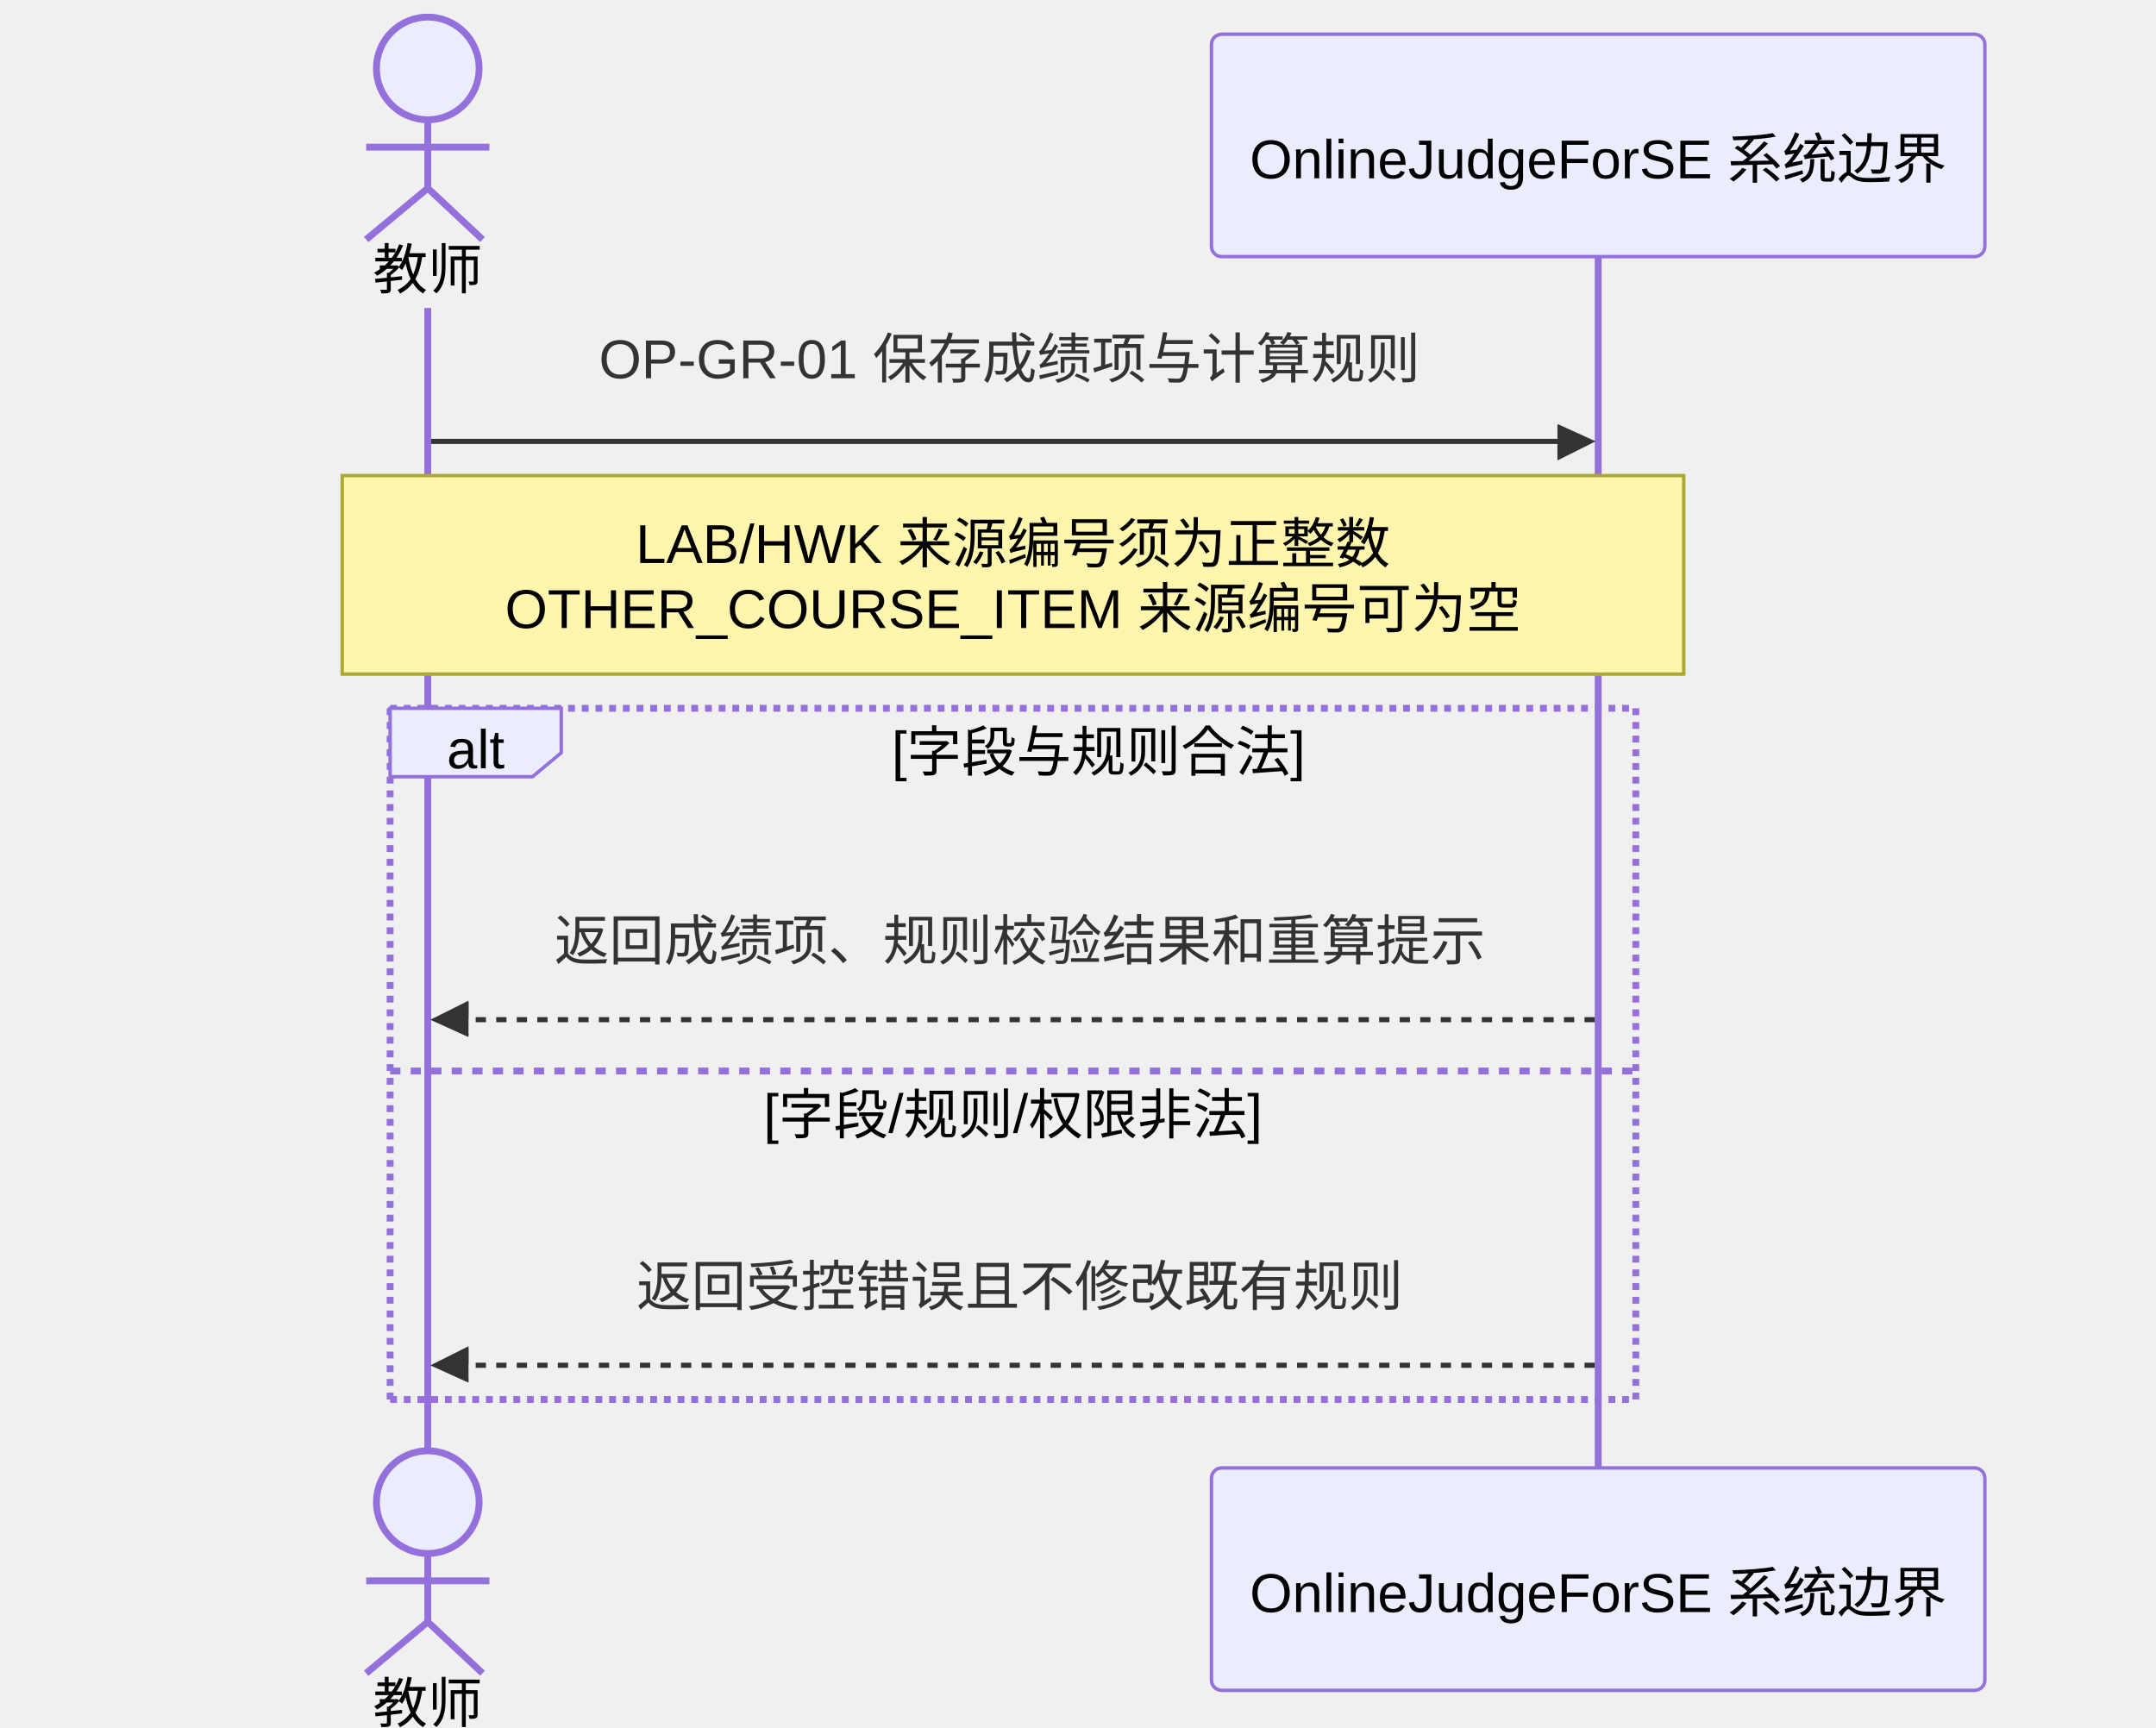
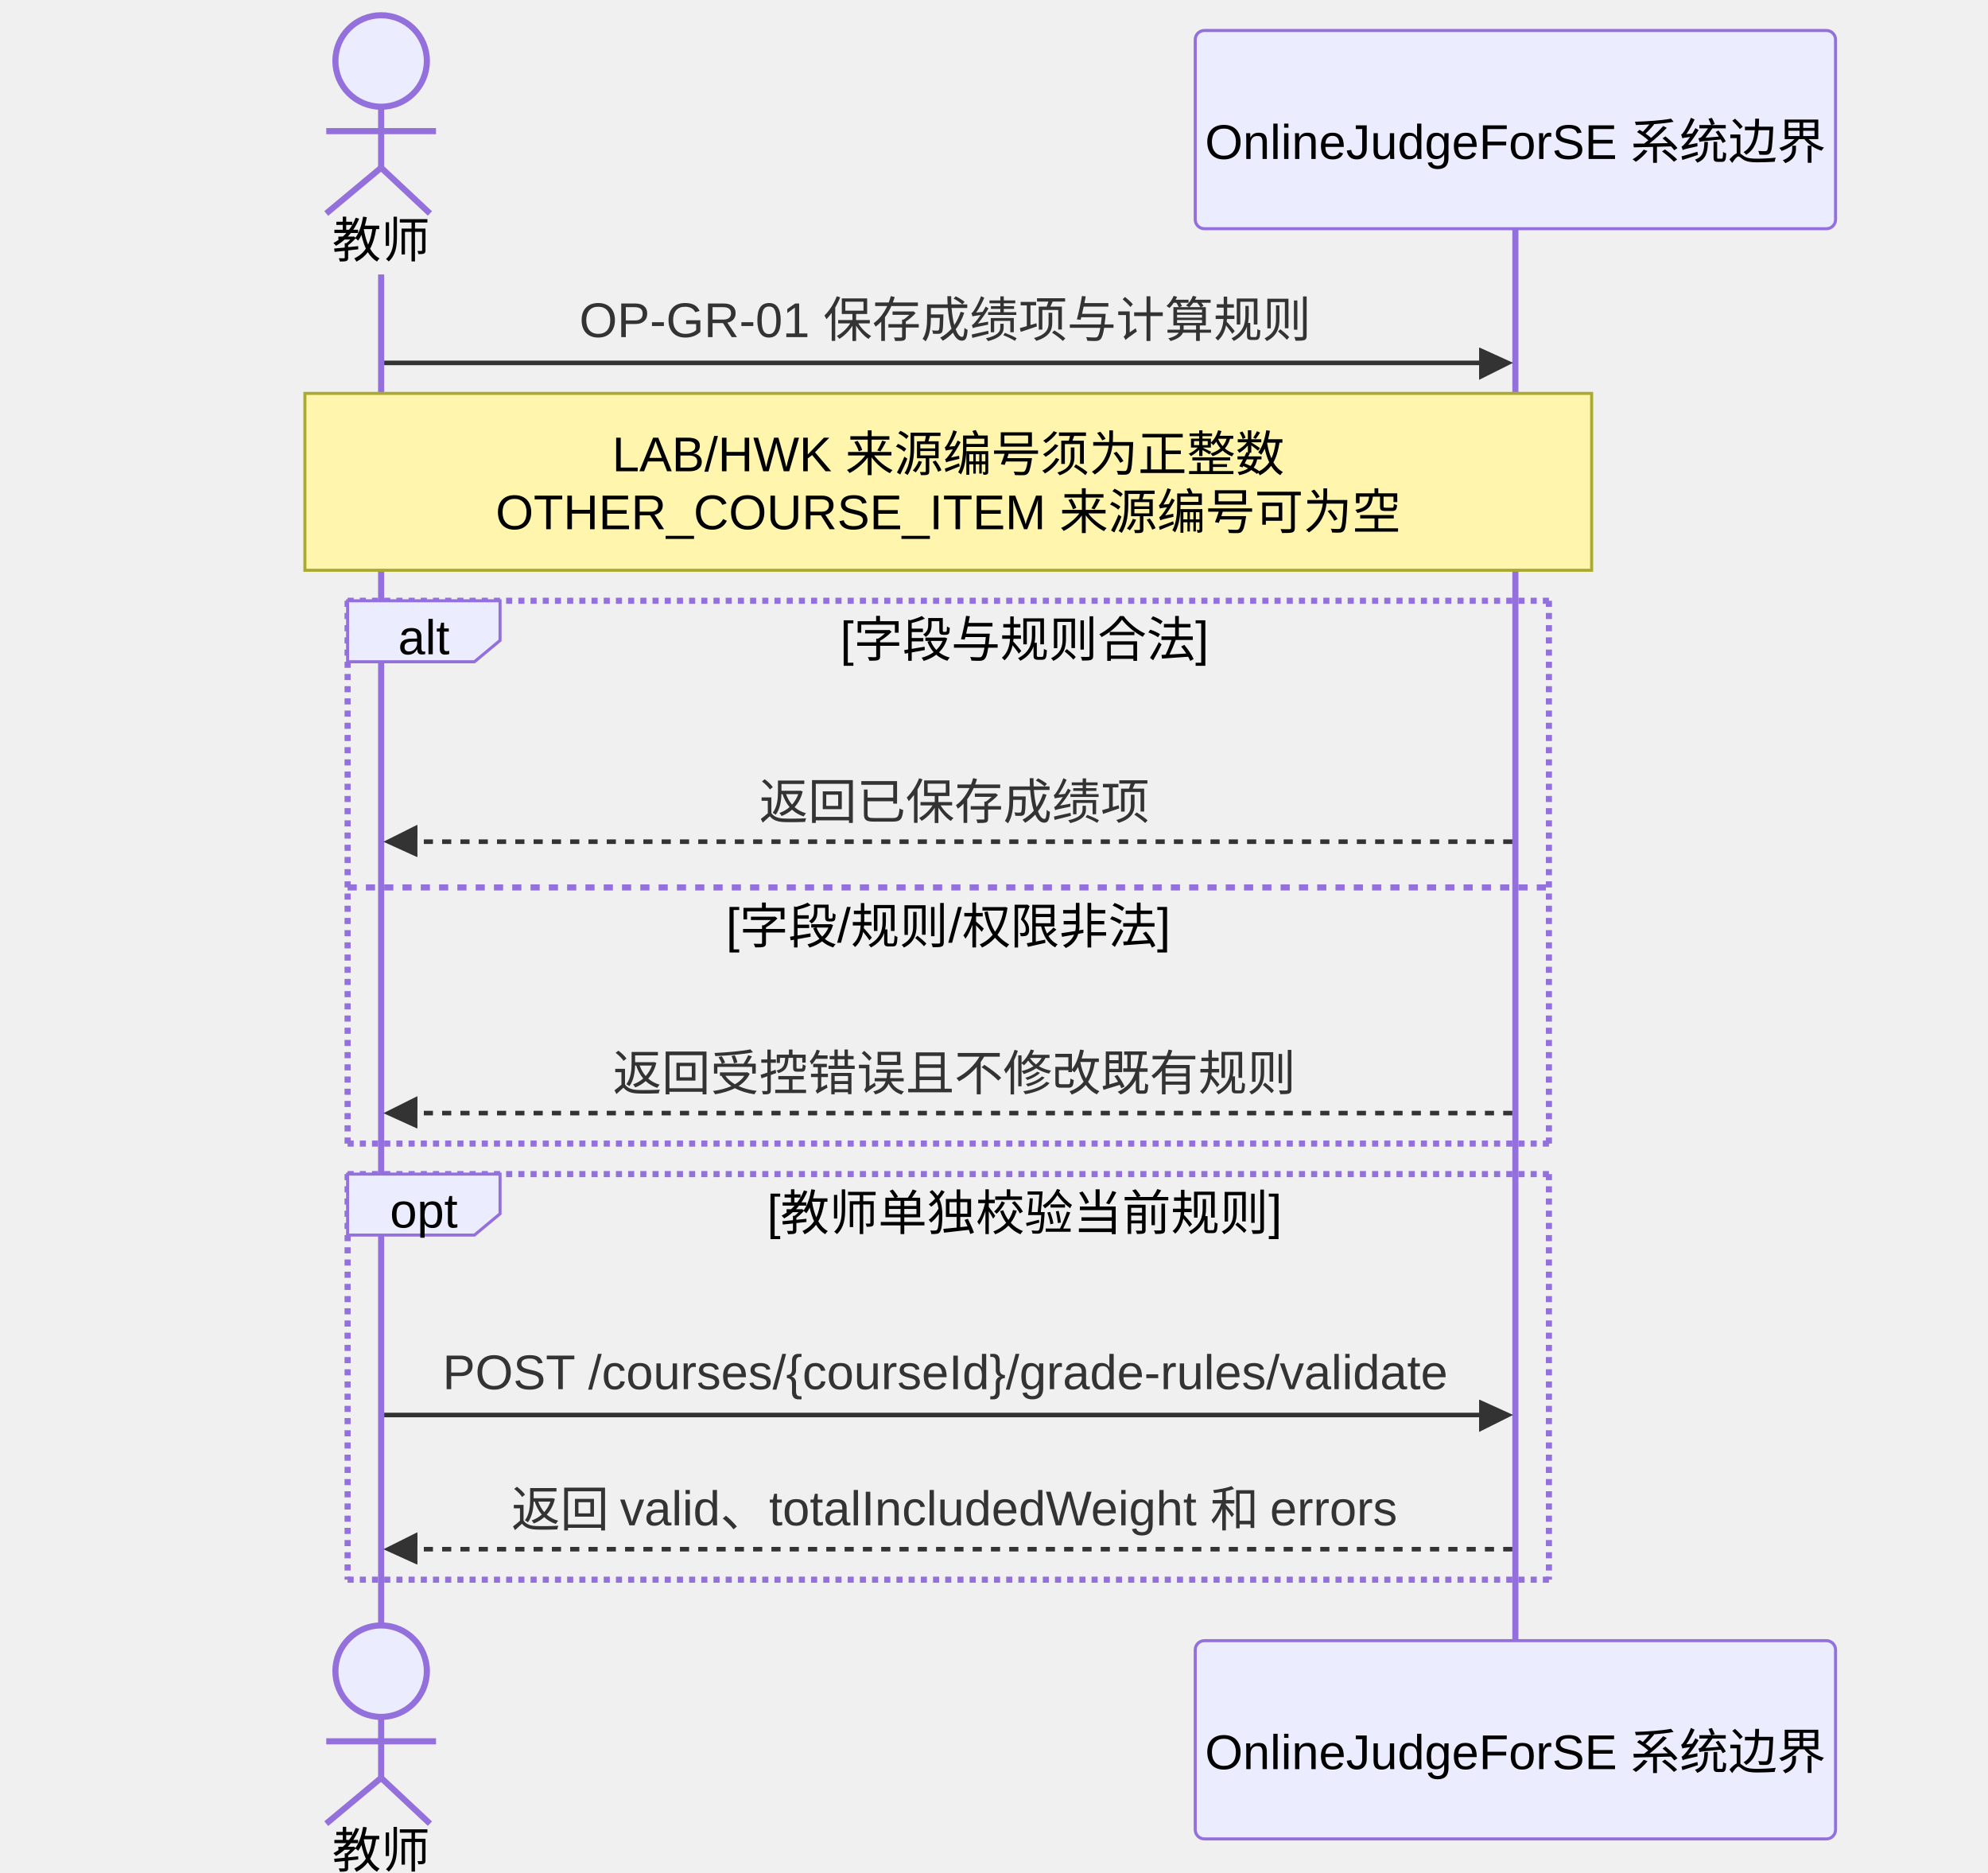
- <svg xmlns="http://www.w3.org/2000/svg" id="my-svg" width="100%" style="max-width: 630px; background-color: white;" viewBox="-50 -10 630 505" role="graphics-document document" aria-roledescription="sequence">
+ <svg xmlns="http://www.w3.org/2000/svg" id="my-svg" width="100%" style="max-width: 652px; background-color: white;" viewBox="-50 -10 652 614" role="graphics-document document" aria-roledescription="sequence">
  <g>
-     <rect x="304" y="419" fill="#eaeaea" stroke="#666" width="226" height="65" name="System" rx="3" ry="3" class="actor actor-bottom" />
-     <text x="417" y="451.5" dominant-baseline="central" alignment-baseline="central" class="actor actor-box" style="text-anchor: middle; font-size: 16px; font-weight: 400;">
-       <tspan x="417" dy="0">OnlineJudgeForSE 系统边界</tspan>
+     <rect x="342" y="528" fill="#eaeaea" stroke="#666" width="210" height="65" name="System" rx="3" ry="3" class="actor actor-bottom" />
+     <text x="447" y="560.5" dominant-baseline="central" alignment-baseline="central" class="actor actor-box" style="text-anchor: middle; font-size: 16px; font-weight: 400;">
+       <tspan x="447" dy="0">OnlineJudgeForSE 系统边界</tspan>
    </text>
  </g>
  <g />
  <g>
-     <line id="actor1" x1="417" y1="65" x2="417" y2="419" class="actor-line 200" stroke-width="0.5px" stroke="#999" name="System" data-et="life-line" data-id="System" />
+     <line id="actor1" x1="447" y1="65" x2="447" y2="528" class="actor-line 200" stroke-width="0.5px" stroke="#999" name="System" data-et="life-line" data-id="System" />
    <g id="root-1" data-et="participant" data-type="participant" data-id="System">
-       <rect x="304" y="0" fill="#eaeaea" stroke="#666" width="226" height="65" name="System" rx="3" ry="3" class="actor actor-top" />
-       <text x="417" y="32.5" dominant-baseline="central" alignment-baseline="central" class="actor actor-box" style="text-anchor: middle; font-size: 16px; font-weight: 400;">
-         <tspan x="417" dy="0">OnlineJudgeForSE 系统边界</tspan>
+       <rect x="342" y="0" fill="#eaeaea" stroke="#666" width="210" height="65" name="System" rx="3" ry="3" class="actor actor-top" />
+       <text x="447" y="32.5" dominant-baseline="central" alignment-baseline="central" class="actor actor-box" style="text-anchor: middle; font-size: 16px; font-weight: 400;">
+         <tspan x="447" dy="0">OnlineJudgeForSE 系统边界</tspan>
      </text>
    </g>
  </g>
  <g>
-     <line id="actor0" x1="75" y1="80" x2="75" y2="419" class="actor-line 200" stroke-width="0.5px" stroke="#999" name="Teacher" data-et="life-line" data-id="Teacher" />
+     <line id="actor0" x1="75" y1="80" x2="75" y2="528" class="actor-line 200" stroke-width="0.5px" stroke="#999" name="Teacher" data-et="life-line" data-id="Teacher" />
  </g>
  <style>#my-svg{font-family:"trebuchet ms",verdana,arial,sans-serif;font-size:16px;fill:#333;}@keyframes edge-animation-frame{from{stroke-dashoffset:0;}}@keyframes dash{to{stroke-dashoffset:0;}}#my-svg .edge-animation-slow{stroke-dasharray:9,5!important;stroke-dashoffset:900;animation:dash 50s linear infinite;stroke-linecap:round;}#my-svg .edge-animation-fast{stroke-dasharray:9,5!important;stroke-dashoffset:900;animation:dash 20s linear infinite;stroke-linecap:round;}#my-svg .error-icon{fill:#552222;}#my-svg .error-text{fill:#552222;stroke:#552222;}#my-svg .edge-thickness-normal{stroke-width:1px;}#my-svg .edge-thickness-thick{stroke-width:3.5px;}#my-svg .edge-pattern-solid{stroke-dasharray:0;}#my-svg .edge-thickness-invisible{stroke-width:0;fill:none;}#my-svg .edge-pattern-dashed{stroke-dasharray:3;}#my-svg .edge-pattern-dotted{stroke-dasharray:2;}#my-svg .marker{fill:#333333;stroke:#333333;}#my-svg .marker.cross{stroke:#333333;}#my-svg svg{font-family:"trebuchet ms",verdana,arial,sans-serif;font-size:16px;}#my-svg p{margin:0;}#my-svg .actor{stroke:#9370DB;fill:#ECECFF;stroke-width:1;}#my-svg rect.actor.outer-path[data-look="neo"]{filter:drop-shadow(1px 2px 2px rgba(185, 185, 185, 1));}#my-svg rect.note[data-look="neo"]{stroke:#aaaa33;fill:#fff5ad;filter:drop-shadow(1px 2px 2px rgba(185, 185, 185, 1));}#my-svg text.actor&gt;tspan{fill:black;stroke:none;}#my-svg .actor-line{stroke:#9370DB;}#my-svg .innerArc{stroke-width:1.5;stroke-dasharray:none;}#my-svg .messageLine0{stroke-width:1.5;stroke-dasharray:none;stroke:#333;}#my-svg .messageLine1{stroke-width:1.5;stroke-dasharray:2,2;stroke:#333;}#my-svg [id$="-arrowhead"] path{fill:#333;stroke:#333;}#my-svg .sequenceNumber{fill:white;}#my-svg [id$="-sequencenumber"]{fill:#333;}#my-svg [id$="-crosshead"] path{fill:#333;stroke:#333;}#my-svg .messageText{fill:#333;stroke:none;}#my-svg .labelBox{stroke:#9370DB;fill:#ECECFF;filter:none;}#my-svg .labelText,#my-svg .labelText&gt;tspan{fill:black;stroke:none;}#my-svg .loopText,#my-svg .loopText&gt;tspan{fill:black;stroke:none;}#my-svg .sectionTitle,#my-svg .sectionTitle&gt;tspan{fill:black;stroke:none;}#my-svg .loopLine{stroke-width:2px;stroke-dasharray:2,2;stroke:#9370DB;fill:#9370DB;}#my-svg .note{stroke:#aaaa33;fill:#fff5ad;}#my-svg .noteText,#my-svg .noteText&gt;tspan{fill:black;stroke:none;font-weight:normal;}#my-svg .activation0{fill:#f4f4f4;stroke:#666;}#my-svg .activation1{fill:#f4f4f4;stroke:#666;}#my-svg .activation2{fill:#f4f4f4;stroke:#666;}#my-svg .actorPopupMenu{position:absolute;}#my-svg .actorPopupMenuPanel{position:absolute;fill:#ECECFF;box-shadow:0px 8px 16px 0px rgba(0,0,0,0.2);filter:drop-shadow(3px 5px 2px rgb(0 0 0 / 0.4));}#my-svg .actor-man circle,#my-svg line{fill:#ECECFF;stroke-width:2px;}#my-svg g rect.rect{filter:drop-shadow(1px 2px 2px rgba(185, 185, 185, 1));stroke:#9370DB;}#my-svg .node .neo-node{stroke:#9370DB;}#my-svg [data-look="neo"].node rect,#my-svg [data-look="neo"].cluster rect,#my-svg [data-look="neo"].node polygon{stroke:#9370DB;filter:drop-shadow(1px 2px 2px rgba(185, 185, 185, 1));}#my-svg [data-look="neo"].node path{stroke:#9370DB;stroke-width:1px;}#my-svg [data-look="neo"].node .outer-path{filter:drop-shadow(1px 2px 2px rgba(185, 185, 185, 1));}#my-svg [data-look="neo"].node .neo-line path{stroke:#9370DB;filter:none;}#my-svg [data-look="neo"].node circle{stroke:#9370DB;filter:drop-shadow(1px 2px 2px rgba(185, 185, 185, 1));}#my-svg [data-look="neo"].node circle .state-start{fill:#000000;}#my-svg [data-look="neo"].icon-shape .icon{fill:#9370DB;filter:drop-shadow(1px 2px 2px rgba(185, 185, 185, 1));}#my-svg [data-look="neo"].icon-shape .icon-neo path{stroke:#9370DB;filter:drop-shadow(1px 2px 2px rgba(185, 185, 185, 1));}#my-svg :root{--mermaid-font-family:"trebuchet ms",verdana,arial,sans-serif;}</style>
  <g />
  <defs>
    <symbol id="my-svg-computer" width="24" height="24">
      <path transform="scale(.5)" d="M2 2v13h20v-13h-20zm18 11h-16v-9h16v9zm-10.228 6l.466-1h3.524l.467 1h-4.457zm14.228 3h-24l2-6h2.104l-1.33 4h18.45l-1.297-4h2.073l2 6zm-5-10h-14v-7h14v7z" />
    </symbol>
  </defs>
  <defs>
    <symbol id="my-svg-database" fill-rule="evenodd" clip-rule="evenodd">
      <path transform="scale(.5)" d="M12.258.001l.256.004.255.005.253.008.251.01.249.012.247.015.246.016.242.019.241.02.239.023.236.024.233.027.231.028.229.031.225.032.223.034.22.036.217.038.214.04.211.041.208.043.205.045.201.046.198.048.194.05.191.051.187.053.183.054.18.056.175.057.172.059.168.06.163.061.16.063.155.064.15.066.074.033.073.033.071.034.07.034.069.035.068.035.067.035.066.035.064.036.064.036.062.036.06.036.06.037.058.037.058.037.055.038.055.038.053.038.052.038.051.039.05.039.048.039.047.039.045.04.044.04.043.04.041.04.04.041.039.041.037.041.036.041.034.041.033.042.032.042.03.042.029.042.027.042.026.043.024.043.023.043.021.043.02.043.018.044.017.043.015.044.013.044.012.044.011.045.009.044.007.045.006.045.004.045.002.045.001.045v17l-.001.045-.002.045-.004.045-.006.045-.007.045-.009.044-.011.045-.012.044-.013.044-.015.044-.017.043-.018.044-.02.043-.021.043-.023.043-.024.043-.026.043-.027.042-.029.042-.03.042-.032.042-.033.042-.034.041-.036.041-.037.041-.039.041-.04.041-.041.04-.043.04-.044.04-.045.04-.047.039-.048.039-.05.039-.051.039-.052.038-.053.038-.055.038-.055.038-.058.037-.058.037-.06.037-.06.036-.062.036-.064.036-.064.036-.066.035-.067.035-.068.035-.069.035-.07.034-.071.034-.073.033-.074.033-.15.066-.155.064-.16.063-.163.061-.168.06-.172.059-.175.057-.18.056-.183.054-.187.053-.191.051-.194.05-.198.048-.201.046-.205.045-.208.043-.211.041-.214.04-.217.038-.22.036-.223.034-.225.032-.229.031-.231.028-.233.027-.236.024-.239.023-.241.02-.242.019-.246.016-.247.015-.249.012-.251.01-.253.008-.255.005-.256.004-.258.001-.258-.001-.256-.004-.255-.005-.253-.008-.251-.01-.249-.012-.247-.015-.245-.016-.243-.019-.241-.02-.238-.023-.236-.024-.234-.027-.231-.028-.228-.031-.226-.032-.223-.034-.22-.036-.217-.038-.214-.04-.211-.041-.208-.043-.204-.045-.201-.046-.198-.048-.195-.05-.19-.051-.187-.053-.184-.054-.179-.056-.176-.057-.172-.059-.167-.06-.164-.061-.159-.063-.155-.064-.151-.066-.074-.033-.072-.033-.072-.034-.07-.034-.069-.035-.068-.035-.067-.035-.066-.035-.064-.036-.063-.036-.062-.036-.061-.036-.06-.037-.058-.037-.057-.037-.056-.038-.055-.038-.053-.038-.052-.038-.051-.039-.049-.039-.049-.039-.046-.039-.046-.04-.044-.04-.043-.04-.041-.04-.04-.041-.039-.041-.037-.041-.036-.041-.034-.041-.033-.042-.032-.042-.03-.042-.029-.042-.027-.042-.026-.043-.024-.043-.023-.043-.021-.043-.02-.043-.018-.044-.017-.043-.015-.044-.013-.044-.012-.044-.011-.045-.009-.044-.007-.045-.006-.045-.004-.045-.002-.045-.001-.045v-17l.001-.045.002-.045.004-.045.006-.045.007-.045.009-.044.011-.045.012-.044.013-.044.015-.044.017-.043.018-.044.02-.043.021-.043.023-.043.024-.043.026-.043.027-.042.029-.042.03-.042.032-.042.033-.042.034-.041.036-.041.037-.041.039-.041.04-.041.041-.04.043-.04.044-.04.046-.04.046-.039.049-.039.049-.039.051-.039.052-.038.053-.038.055-.038.056-.038.057-.037.058-.037.06-.037.061-.036.062-.036.063-.036.064-.036.066-.035.067-.035.068-.035.069-.035.07-.034.072-.034.072-.033.074-.033.151-.066.155-.064.159-.063.164-.061.167-.06.172-.059.176-.057.179-.056.184-.054.187-.053.19-.051.195-.05.198-.048.201-.046.204-.045.208-.043.211-.041.214-.04.217-.038.22-.036.223-.034.226-.032.228-.031.231-.028.234-.027.236-.024.238-.023.241-.02.243-.019.245-.016.247-.015.249-.012.251-.01.253-.008.255-.005.256-.004.258-.001.258.001zm-9.258 20.499v.01l.001.021.003.021.004.022.005.021.006.022.007.022.009.023.01.022.011.023.012.023.013.023.015.023.016.024.017.023.018.024.019.024.021.024.022.025.023.024.024.025.052.049.056.05.061.051.066.051.07.051.075.051.079.052.084.052.088.052.092.052.097.052.102.051.105.052.11.052.114.051.119.051.123.051.127.05.131.05.135.05.139.048.144.049.147.047.152.047.155.047.16.045.163.045.167.043.171.043.176.041.178.041.183.039.187.039.19.037.194.035.197.035.202.033.204.031.209.03.212.029.216.027.219.025.222.024.226.021.23.02.233.018.236.016.24.015.243.012.246.01.249.008.253.005.256.004.259.001.26-.001.257-.004.254-.005.25-.008.247-.011.244-.012.241-.014.237-.016.233-.018.231-.021.226-.021.224-.024.22-.026.216-.027.212-.028.21-.031.205-.031.202-.034.198-.034.194-.036.191-.037.187-.039.183-.04.179-.04.175-.042.172-.043.168-.044.163-.045.16-.046.155-.046.152-.047.148-.048.143-.049.139-.049.136-.05.131-.05.126-.05.123-.051.118-.052.114-.051.11-.052.106-.052.101-.052.096-.052.092-.052.088-.053.083-.051.079-.052.074-.052.07-.051.065-.051.06-.051.056-.05.051-.05.023-.024.023-.025.021-.024.02-.024.019-.024.018-.024.017-.024.015-.023.014-.024.013-.023.012-.023.01-.023.01-.022.008-.022.006-.022.006-.022.004-.022.004-.021.001-.021.001-.021v-4.127l-.077.055-.08.053-.083.054-.085.053-.087.052-.09.052-.093.051-.095.05-.097.05-.1.049-.102.049-.105.048-.106.047-.109.047-.111.046-.114.045-.115.045-.118.044-.12.043-.122.042-.124.042-.126.041-.128.04-.13.04-.132.038-.134.038-.135.037-.138.037-.139.035-.142.035-.143.034-.144.033-.147.032-.148.031-.15.03-.151.03-.153.029-.154.027-.156.027-.158.026-.159.025-.161.024-.162.023-.163.022-.165.021-.166.02-.167.019-.169.018-.169.017-.171.016-.173.015-.173.014-.175.013-.175.012-.177.011-.178.01-.179.008-.179.008-.181.006-.182.005-.182.004-.184.003-.184.002h-.37l-.184-.002-.184-.003-.182-.004-.182-.005-.181-.006-.179-.008-.179-.008-.178-.01-.176-.011-.176-.012-.175-.013-.173-.014-.172-.015-.171-.016-.17-.017-.169-.018-.167-.019-.166-.02-.165-.021-.163-.022-.162-.023-.161-.024-.159-.025-.157-.026-.156-.027-.155-.027-.153-.029-.151-.03-.15-.03-.148-.031-.146-.032-.145-.033-.143-.034-.141-.035-.14-.035-.137-.037-.136-.037-.134-.038-.132-.038-.13-.04-.128-.04-.126-.041-.124-.042-.122-.042-.12-.044-.117-.043-.116-.045-.113-.045-.112-.046-.109-.047-.106-.047-.105-.048-.102-.049-.1-.049-.097-.05-.095-.05-.093-.052-.09-.051-.087-.052-.085-.053-.083-.054-.08-.054-.077-.054v4.127zm0-5.654v.011l.001.021.003.021.004.021.005.022.006.022.007.022.009.022.01.022.011.023.012.023.013.023.015.024.016.023.017.024.018.024.019.024.021.024.022.024.023.025.024.024.052.05.056.05.061.05.066.051.07.051.075.052.079.051.084.052.088.052.092.052.097.052.102.052.105.052.11.051.114.051.119.052.123.05.127.051.131.05.135.049.139.049.144.048.147.048.152.047.155.046.16.045.163.045.167.044.171.042.176.042.178.04.183.04.187.038.19.037.194.036.197.034.202.033.204.032.209.03.212.028.216.027.219.025.222.024.226.022.23.02.233.018.236.016.24.014.243.012.246.01.249.008.253.006.256.003.259.001.26-.001.257-.003.254-.006.25-.008.247-.01.244-.012.241-.015.237-.016.233-.018.231-.02.226-.022.224-.024.22-.025.216-.027.212-.029.21-.03.205-.032.202-.033.198-.035.194-.036.191-.037.187-.039.183-.039.179-.041.175-.042.172-.043.168-.044.163-.045.16-.045.155-.047.152-.047.148-.048.143-.048.139-.05.136-.049.131-.05.126-.051.123-.051.118-.051.114-.052.11-.052.106-.052.101-.052.096-.052.092-.052.088-.052.083-.052.079-.052.074-.051.07-.052.065-.051.06-.05.056-.051.051-.049.023-.025.023-.024.021-.025.02-.024.019-.024.018-.024.017-.024.015-.023.014-.023.013-.024.012-.022.01-.023.01-.023.008-.022.006-.022.006-.022.004-.021.004-.022.001-.021.001-.021v-4.139l-.077.054-.08.054-.083.054-.085.052-.087.053-.09.051-.093.051-.095.051-.097.05-.1.049-.102.049-.105.048-.106.047-.109.047-.111.046-.114.045-.115.044-.118.044-.12.044-.122.042-.124.042-.126.041-.128.04-.13.039-.132.039-.134.038-.135.037-.138.036-.139.036-.142.035-.143.033-.144.033-.147.033-.148.031-.15.03-.151.03-.153.028-.154.028-.156.027-.158.026-.159.025-.161.024-.162.023-.163.022-.165.021-.166.02-.167.019-.169.018-.169.017-.171.016-.173.015-.173.014-.175.013-.175.012-.177.011-.178.009-.179.009-.179.007-.181.007-.182.005-.182.004-.184.003-.184.002h-.37l-.184-.002-.184-.003-.182-.004-.182-.005-.181-.007-.179-.007-.179-.009-.178-.009-.176-.011-.176-.012-.175-.013-.173-.014-.172-.015-.171-.016-.17-.017-.169-.018-.167-.019-.166-.02-.165-.021-.163-.022-.162-.023-.161-.024-.159-.025-.157-.026-.156-.027-.155-.028-.153-.028-.151-.03-.15-.03-.148-.031-.146-.033-.145-.033-.143-.033-.141-.035-.14-.036-.137-.036-.136-.037-.134-.038-.132-.039-.13-.039-.128-.04-.126-.041-.124-.042-.122-.043-.12-.043-.117-.044-.116-.044-.113-.046-.112-.046-.109-.046-.106-.047-.105-.048-.102-.049-.1-.049-.097-.05-.095-.051-.093-.051-.09-.051-.087-.053-.085-.052-.083-.054-.08-.054-.077-.054v4.139zm0-5.666v.011l.001.02.003.022.004.021.005.022.006.021.007.022.009.023.01.022.011.023.012.023.013.023.015.023.016.024.017.024.018.023.019.024.021.025.022.024.023.024.024.025.052.05.056.05.061.05.066.051.07.051.075.052.079.051.084.052.088.052.092.052.097.052.102.052.105.051.11.052.114.051.119.051.123.051.127.05.131.05.135.05.139.049.144.048.147.048.152.047.155.046.16.045.163.045.167.043.171.043.176.042.178.04.183.04.187.038.19.037.194.036.197.034.202.033.204.032.209.03.212.028.216.027.219.025.222.024.226.021.23.02.233.018.236.017.24.014.243.012.246.01.249.008.253.006.256.003.259.001.26-.001.257-.003.254-.006.25-.008.247-.01.244-.013.241-.014.237-.016.233-.018.231-.02.226-.022.224-.024.22-.025.216-.027.212-.029.21-.03.205-.032.202-.033.198-.035.194-.036.191-.037.187-.039.183-.039.179-.041.175-.042.172-.043.168-.044.163-.045.16-.045.155-.047.152-.047.148-.048.143-.049.139-.049.136-.049.131-.051.126-.05.123-.051.118-.052.114-.051.11-.052.106-.052.101-.052.096-.052.092-.052.088-.052.083-.052.079-.052.074-.052.07-.051.065-.051.06-.051.056-.05.051-.049.023-.025.023-.025.021-.024.02-.024.019-.024.018-.024.017-.024.015-.023.014-.024.013-.023.012-.023.01-.022.01-.023.008-.022.006-.022.006-.022.004-.022.004-.021.001-.021.001-.021v-4.153l-.077.054-.08.054-.083.053-.085.053-.087.053-.09.051-.093.051-.095.051-.097.05-.1.049-.102.048-.105.048-.106.048-.109.046-.111.046-.114.046-.115.044-.118.044-.12.043-.122.043-.124.042-.126.041-.128.04-.13.039-.132.039-.134.038-.135.037-.138.036-.139.036-.142.034-.143.034-.144.033-.147.032-.148.032-.15.03-.151.03-.153.028-.154.028-.156.027-.158.026-.159.024-.161.024-.162.023-.163.023-.165.021-.166.02-.167.019-.169.018-.169.017-.171.016-.173.015-.173.014-.175.013-.175.012-.177.01-.178.01-.179.009-.179.007-.181.006-.182.006-.182.004-.184.003-.184.001-.185.001-.185-.001-.184-.001-.184-.003-.182-.004-.182-.006-.181-.006-.179-.007-.179-.009-.178-.01-.176-.01-.176-.012-.175-.013-.173-.014-.172-.015-.171-.016-.17-.017-.169-.018-.167-.019-.166-.02-.165-.021-.163-.023-.162-.023-.161-.024-.159-.024-.157-.026-.156-.027-.155-.028-.153-.028-.151-.03-.15-.03-.148-.032-.146-.032-.145-.033-.143-.034-.141-.034-.14-.036-.137-.036-.136-.037-.134-.038-.132-.039-.13-.039-.128-.041-.126-.041-.124-.041-.122-.043-.12-.043-.117-.044-.116-.044-.113-.046-.112-.046-.109-.046-.106-.048-.105-.048-.102-.048-.1-.05-.097-.049-.095-.051-.093-.051-.09-.052-.087-.052-.085-.053-.083-.053-.08-.054-.077-.054v4.153zm8.74-8.179l-.257.004-.254.005-.25.008-.247.011-.244.012-.241.014-.237.016-.233.018-.231.021-.226.022-.224.023-.22.026-.216.027-.212.028-.21.031-.205.032-.202.033-.198.034-.194.036-.191.038-.187.038-.183.04-.179.041-.175.042-.172.043-.168.043-.163.045-.16.046-.155.046-.152.048-.148.048-.143.048-.139.049-.136.05-.131.05-.126.051-.123.051-.118.051-.114.052-.11.052-.106.052-.101.052-.096.052-.092.052-.088.052-.083.052-.079.052-.074.051-.07.052-.065.051-.06.05-.056.05-.051.05-.023.025-.023.024-.021.024-.02.025-.019.024-.018.024-.017.023-.015.024-.014.023-.013.023-.012.023-.01.023-.01.022-.008.022-.006.023-.006.021-.004.022-.004.021-.001.021-.001.021.001.021.001.021.004.021.004.022.006.021.006.023.008.022.01.022.01.023.012.023.013.023.014.023.015.024.017.023.018.024.019.024.02.025.021.024.023.024.023.025.051.05.056.05.06.05.065.051.07.052.074.051.079.052.083.052.088.052.092.052.096.052.101.052.106.052.11.052.114.052.118.051.123.051.126.051.131.05.136.05.139.049.143.048.148.048.152.048.155.046.16.046.163.045.168.043.172.043.175.042.179.041.183.04.187.038.191.038.194.036.198.034.202.033.205.032.21.031.212.028.216.027.22.026.224.023.226.022.231.021.233.018.237.016.241.014.244.012.247.011.25.008.254.005.257.004.26.001.26-.001.257-.004.254-.005.25-.008.247-.011.244-.012.241-.014.237-.016.233-.018.231-.021.226-.022.224-.023.22-.026.216-.027.212-.028.21-.031.205-.032.202-.033.198-.034.194-.036.191-.038.187-.038.183-.04.179-.041.175-.042.172-.043.168-.043.163-.045.16-.046.155-.046.152-.048.148-.048.143-.048.139-.049.136-.05.131-.05.126-.051.123-.051.118-.051.114-.052.11-.052.106-.052.101-.052.096-.052.092-.052.088-.052.083-.052.079-.052.074-.051.07-.052.065-.051.06-.05.056-.05.051-.05.023-.025.023-.024.021-.024.02-.025.019-.024.018-.024.017-.023.015-.024.014-.023.013-.023.012-.023.01-.023.01-.022.008-.022.006-.023.006-.021.004-.022.004-.021.001-.021.001-.021-.001-.021-.001-.021-.004-.021-.004-.022-.006-.021-.006-.023-.008-.022-.01-.022-.01-.023-.012-.023-.013-.023-.014-.023-.015-.024-.017-.023-.018-.024-.019-.024-.02-.025-.021-.024-.023-.024-.023-.025-.051-.05-.056-.05-.06-.05-.065-.051-.07-.052-.074-.051-.079-.052-.083-.052-.088-.052-.092-.052-.096-.052-.101-.052-.106-.052-.11-.052-.114-.052-.118-.051-.123-.051-.126-.051-.131-.05-.136-.05-.139-.049-.143-.048-.148-.048-.152-.048-.155-.046-.16-.046-.163-.045-.168-.043-.172-.043-.175-.042-.179-.041-.183-.04-.187-.038-.191-.038-.194-.036-.198-.034-.202-.033-.205-.032-.21-.031-.212-.028-.216-.027-.22-.026-.224-.023-.226-.022-.231-.021-.233-.018-.237-.016-.241-.014-.244-.012-.247-.011-.25-.008-.254-.005-.257-.004-.26-.001-.26.001z" />
    </symbol>
  </defs>
  <defs>
    <symbol id="my-svg-clock" width="24" height="24">
      <path transform="scale(.5)" d="M12 2c5.514 0 10 4.486 10 10s-4.486 10-10 10-10-4.486-10-10 4.486-10 10-10zm0-2c-6.627 0-12 5.373-12 12s5.373 12 12 12 12-5.373 12-12-5.373-12-12-12zm5.848 12.459c.202.038.202.333.001.372-1.907.361-6.045 1.111-6.547 1.111-.719 0-1.301-.582-1.301-1.301 0-.512.77-5.447 1.125-7.445.034-.192.312-.181.343.014l.985 6.238 5.394 1.011z" />
    </symbol>
  </defs>
  <defs>
    <marker id="my-svg-arrowhead" refX="7.9" refY="5" markerUnits="userSpaceOnUse" markerWidth="12" markerHeight="12" orient="auto-start-reverse">
      <path d="M -1 0 L 10 5 L 0 10 z" />
    </marker>
  </defs>
  <defs>
    <marker id="my-svg-crosshead" markerWidth="15" markerHeight="8" orient="auto" refX="4" refY="4.5">
      <path fill="none" stroke="#000000" stroke-width="1pt" d="M 1,2 L 6,7 M 6,2 L 1,7" style="stroke-dasharray: 0, 0;" />
    </marker>
  </defs>
  <defs>
    <marker id="my-svg-filled-head" refX="15.5" refY="7" markerWidth="20" markerHeight="28" orient="auto">
      <path d="M 18,7 L9,13 L14,7 L9,1 Z" />
    </marker>
  </defs>
  <defs>
    <marker id="my-svg-sequencenumber" refX="15" refY="15" markerWidth="60" markerHeight="40" orient="auto">
      <circle cx="15" cy="15" r="6" />
    </marker>
  </defs>
  <defs>
    <marker id="my-svg-solidTopArrowHead" refX="7.9" refY="7.25" markerUnits="userSpaceOnUse" markerWidth="12" markerHeight="12" orient="auto-start-reverse">
      <path d="M 0 0 L 10 8 L 0 8 z" />
    </marker>
  </defs>
  <defs>
    <marker id="my-svg-solidBottomArrowHead" refX="7.9" refY="0.75" markerUnits="userSpaceOnUse" markerWidth="12" markerHeight="12" orient="auto-start-reverse">
      <path d="M 0 0 L 10 0 L 0 8 z" />
    </marker>
  </defs>
  <defs>
    <marker id="my-svg-stickTopArrowHead" refX="7.5" refY="7" markerUnits="userSpaceOnUse" markerWidth="12" markerHeight="12" orient="auto-start-reverse">
      <path d="M 0 0 L 7 7" stroke="black" stroke-width="1.5" fill="none" />
    </marker>
  </defs>
  <defs>
    <marker id="my-svg-stickBottomArrowHead" refX="7.5" refY="0" markerUnits="userSpaceOnUse" markerWidth="12" markerHeight="12" orient="auto-start-reverse">
      <path d="M 0 7 L 7 0" stroke="black" stroke-width="1.5" fill="none" />
    </marker>
  </defs>
  <g data-et="note" data-id="i1">
-     <rect x="50" y="129" fill="#EDF2AE" stroke="#666" width="392" height="58" class="note" />
-     <text x="246" y="134" text-anchor="middle" dominant-baseline="middle" alignment-baseline="middle" class="noteText" dy="1em" style="font-size: 16px; font-weight: 400;">
-       <tspan x="246">LAB/HWK 来源编号须为正整数</tspan>
+     <rect x="50" y="119" fill="#EDF2AE" stroke="#666" width="422" height="58" class="note" />
+     <text x="261" y="124" text-anchor="middle" dominant-baseline="middle" alignment-baseline="middle" class="noteText" dy="1em" style="font-size: 16px; font-weight: 400;">
+       <tspan x="261">LAB/HWK 来源编号须为正整数</tspan>
    </text>
-     <text x="246" y="153" text-anchor="middle" dominant-baseline="middle" alignment-baseline="middle" class="noteText" dy="1em" style="font-size: 16px; font-weight: 400;">
-       <tspan x="246">OTHER_COURSE_ITEM 来源编号可为空</tspan>
+     <text x="261" y="143" text-anchor="middle" dominant-baseline="middle" alignment-baseline="middle" class="noteText" dy="1em" style="font-size: 16px; font-weight: 400;">
+       <tspan x="261">OTHER_COURSE_ITEM 来源编号可为空</tspan>
    </text>
  </g>
  <g data-et="control-structure" data-id="i6">
-     <line x1="64" y1="197" x2="428" y2="197" class="loopLine" />
-     <line x1="428" y1="197" x2="428" y2="399" class="loopLine" />
-     <line x1="64" y1="399" x2="428" y2="399" class="loopLine" />
-     <line x1="64" y1="197" x2="64" y2="399" class="loopLine" />
-     <line x1="64" y1="303" x2="428" y2="303" class="loopLine" style="stroke-dasharray: 3, 3;" />
-     <polygon points="64,197 114,197 114,210 105.6,217 64,217" class="labelBox" />
-     <text x="89" y="210" text-anchor="middle" dominant-baseline="middle" alignment-baseline="middle" class="labelText" style="font-size: 16px; font-weight: 400;">alt</text>
-     <text x="271" y="215" text-anchor="middle" class="loopText" style="font-size: 16px; font-weight: 400;">
-       <tspan x="271">[字段与规则合法]</tspan>
+     <line x1="64" y1="187" x2="458" y2="187" class="loopLine" />
+     <line x1="458" y1="187" x2="458" y2="365" class="loopLine" />
+     <line x1="64" y1="365" x2="458" y2="365" class="loopLine" />
+     <line x1="64" y1="187" x2="64" y2="365" class="loopLine" />
+     <line x1="64" y1="281" x2="458" y2="281" class="loopLine" style="stroke-dasharray: 3, 3;" />
+     <polygon points="64,187 114,187 114,200 105.6,207 64,207" class="labelBox" />
+     <text x="89" y="200" text-anchor="middle" dominant-baseline="middle" alignment-baseline="middle" class="labelText" style="font-size: 16px; font-weight: 400;">alt</text>
+     <text x="286" y="205" text-anchor="middle" class="loopText" style="font-size: 16px; font-weight: 400;">
+       <tspan x="286">[字段与规则合法]</tspan>
    </text>
-     <text x="246" y="321" text-anchor="middle" class="sectionTitle" style="font-size: 16px; font-weight: 400;">[字段/规则/权限非法]</text>
+     <text x="261" y="299" text-anchor="middle" class="sectionTitle" style="font-size: 16px; font-weight: 400;">[字段/规则/权限非法]</text>
+   </g>
+   <g data-et="control-structure" data-id="i10">
+     <line x1="64" y1="375" x2="458" y2="375" class="loopLine" />
+     <line x1="458" y1="375" x2="458" y2="508" class="loopLine" />
+     <line x1="64" y1="508" x2="458" y2="508" class="loopLine" />
+     <line x1="64" y1="375" x2="64" y2="508" class="loopLine" />
+     <polygon points="64,375 114,375 114,388 105.6,395 64,395" class="labelBox" />
+     <text x="89" y="388" text-anchor="middle" dominant-baseline="middle" alignment-baseline="middle" class="labelText" style="font-size: 16px; font-weight: 400;">opt</text>
+     <text x="286" y="393" text-anchor="middle" class="loopText" style="font-size: 16px; font-weight: 400;">
+       <tspan x="286">[教师单独校验当前规则]</tspan>
+     </text>
  </g>
  <g class="actor-man actor-top" name="Teacher" data-et="participant" data-type="actor" data-id="Teacher" style="stroke: rgb(147, 112, 219);">
    <line id="actor-man-torso0" x1="75" y1="25" x2="75" y2="45" />
    <line id="actor-man-arms0" x1="57" y1="33" x2="93" y2="33" />
    <line x1="57" y1="60" x2="75" y2="45" />
    <line x1="75" y1="45" x2="91" y2="60" />
    <circle cx="75" cy="10" r="15" width="150" height="65" />
    <text x="75" y="67.5" dominant-baseline="central" alignment-baseline="central" class="actor actor-man" style="text-anchor: middle; font-size: 16px; font-weight: 400;">
      <tspan x="75" dy="0">教师</tspan>
    </text>
  </g>
-   <text x="245" y="80" text-anchor="middle" dominant-baseline="middle" alignment-baseline="middle" class="messageText" dy="1em" style="font-size: 16px; font-weight: 400;">OP-GR-01 保存成绩项与计算规则</text>
-   <line x1="76" y1="119" x2="413" y2="119" class="messageLine0" data-et="message" data-id="i0" data-from="Teacher" data-to="System" stroke-width="2" stroke="none" marker-end="url(#my-svg-arrowhead)" style="fill: none;" />
-   <text x="248" y="249" text-anchor="middle" dominant-baseline="middle" alignment-baseline="middle" class="messageText" dy="1em" style="font-size: 16px; font-weight: 400;">返回成绩项、规则校验结果和重算提示</text>
-   <line x1="416" y1="288" x2="79" y2="288" class="messageLine1" data-et="message" data-id="i3" data-from="System" data-to="Teacher" stroke-width="2" stroke="none" marker-end="url(#my-svg-arrowhead)" style="stroke-dasharray: 3, 3; fill: none;" />
-   <text x="248" y="350" text-anchor="middle" dominant-baseline="middle" alignment-baseline="middle" class="messageText" dy="1em" style="font-size: 16px; font-weight: 400;">返回受控错误且不修改既有规则</text>
-   <line x1="416" y1="389" x2="79" y2="389" class="messageLine1" data-et="message" data-id="i5" data-from="System" data-to="Teacher" stroke-width="2" stroke="none" marker-end="url(#my-svg-arrowhead)" style="stroke-dasharray: 3, 3; fill: none;" />
+   <text x="260" y="80" text-anchor="middle" dominant-baseline="middle" alignment-baseline="middle" class="messageText" dy="1em" style="font-size: 16px; font-weight: 400;">OP-GR-01 保存成绩项与计算规则</text>
+   <line x1="76" y1="109" x2="443" y2="109" class="messageLine0" data-et="message" data-id="i0" data-from="Teacher" data-to="System" stroke-width="2" stroke="none" marker-end="url(#my-svg-arrowhead)" style="fill: none;" />
+   <text x="263" y="237" text-anchor="middle" dominant-baseline="middle" alignment-baseline="middle" class="messageText" dy="1em" style="font-size: 16px; font-weight: 400;">返回已保存成绩项</text>
+   <line x1="446" y1="266" x2="79" y2="266" class="messageLine1" data-et="message" data-id="i3" data-from="System" data-to="Teacher" stroke-width="2" stroke="none" marker-end="url(#my-svg-arrowhead)" style="stroke-dasharray: 3, 3; fill: none;" />
+   <text x="263" y="326" text-anchor="middle" dominant-baseline="middle" alignment-baseline="middle" class="messageText" dy="1em" style="font-size: 16px; font-weight: 400;">返回受控错误且不修改既有规则</text>
+   <line x1="446" y1="355" x2="79" y2="355" class="messageLine1" data-et="message" data-id="i5" data-from="System" data-to="Teacher" stroke-width="2" stroke="none" marker-end="url(#my-svg-arrowhead)" style="stroke-dasharray: 3, 3; fill: none;" />
+   <text x="260" y="425" text-anchor="middle" dominant-baseline="middle" alignment-baseline="middle" class="messageText" dy="1em" style="font-size: 16px; font-weight: 400;">POST /courses/{courseId}/grade-rules/validate</text>
+   <line x1="76" y1="454" x2="443" y2="454" class="messageLine0" data-et="message" data-id="i8" data-from="Teacher" data-to="System" stroke-width="2" stroke="none" marker-end="url(#my-svg-arrowhead)" style="fill: none;" />
+   <text x="263" y="469" text-anchor="middle" dominant-baseline="middle" alignment-baseline="middle" class="messageText" dy="1em" style="font-size: 16px; font-weight: 400;">返回 valid、totalIncludedWeight 和 errors</text>
+   <line x1="446" y1="498" x2="79" y2="498" class="messageLine1" data-et="message" data-id="i9" data-from="System" data-to="Teacher" stroke-width="2" stroke="none" marker-end="url(#my-svg-arrowhead)" style="stroke-dasharray: 3, 3; fill: none;" />
  <g class="actor-man actor-bottom" name="Teacher" style="stroke: rgb(147, 112, 219);">
-     <line id="actor-man-torso1" x1="75" y1="444" x2="75" y2="464" />
-     <line id="actor-man-arms1" x1="57" y1="452" x2="93" y2="452" />
-     <line x1="57" y1="479" x2="75" y2="464" />
-     <line x1="75" y1="464" x2="91" y2="479" />
-     <circle cx="75" cy="429" r="15" width="150" height="65" />
-     <text x="75" y="486.5" dominant-baseline="central" alignment-baseline="central" class="actor actor-man" style="text-anchor: middle; font-size: 16px; font-weight: 400;">
+     <line id="actor-man-torso1" x1="75" y1="553" x2="75" y2="573" />
+     <line id="actor-man-arms1" x1="57" y1="561" x2="93" y2="561" />
+     <line x1="57" y1="588" x2="75" y2="573" />
+     <line x1="75" y1="573" x2="91" y2="588" />
+     <circle cx="75" cy="538" r="15" width="150" height="65" />
+     <text x="75" y="595.5" dominant-baseline="central" alignment-baseline="central" class="actor actor-man" style="text-anchor: middle; font-size: 16px; font-weight: 400;">
      <tspan x="75" dy="0">教师</tspan>
    </text>
  </g>
</svg>
